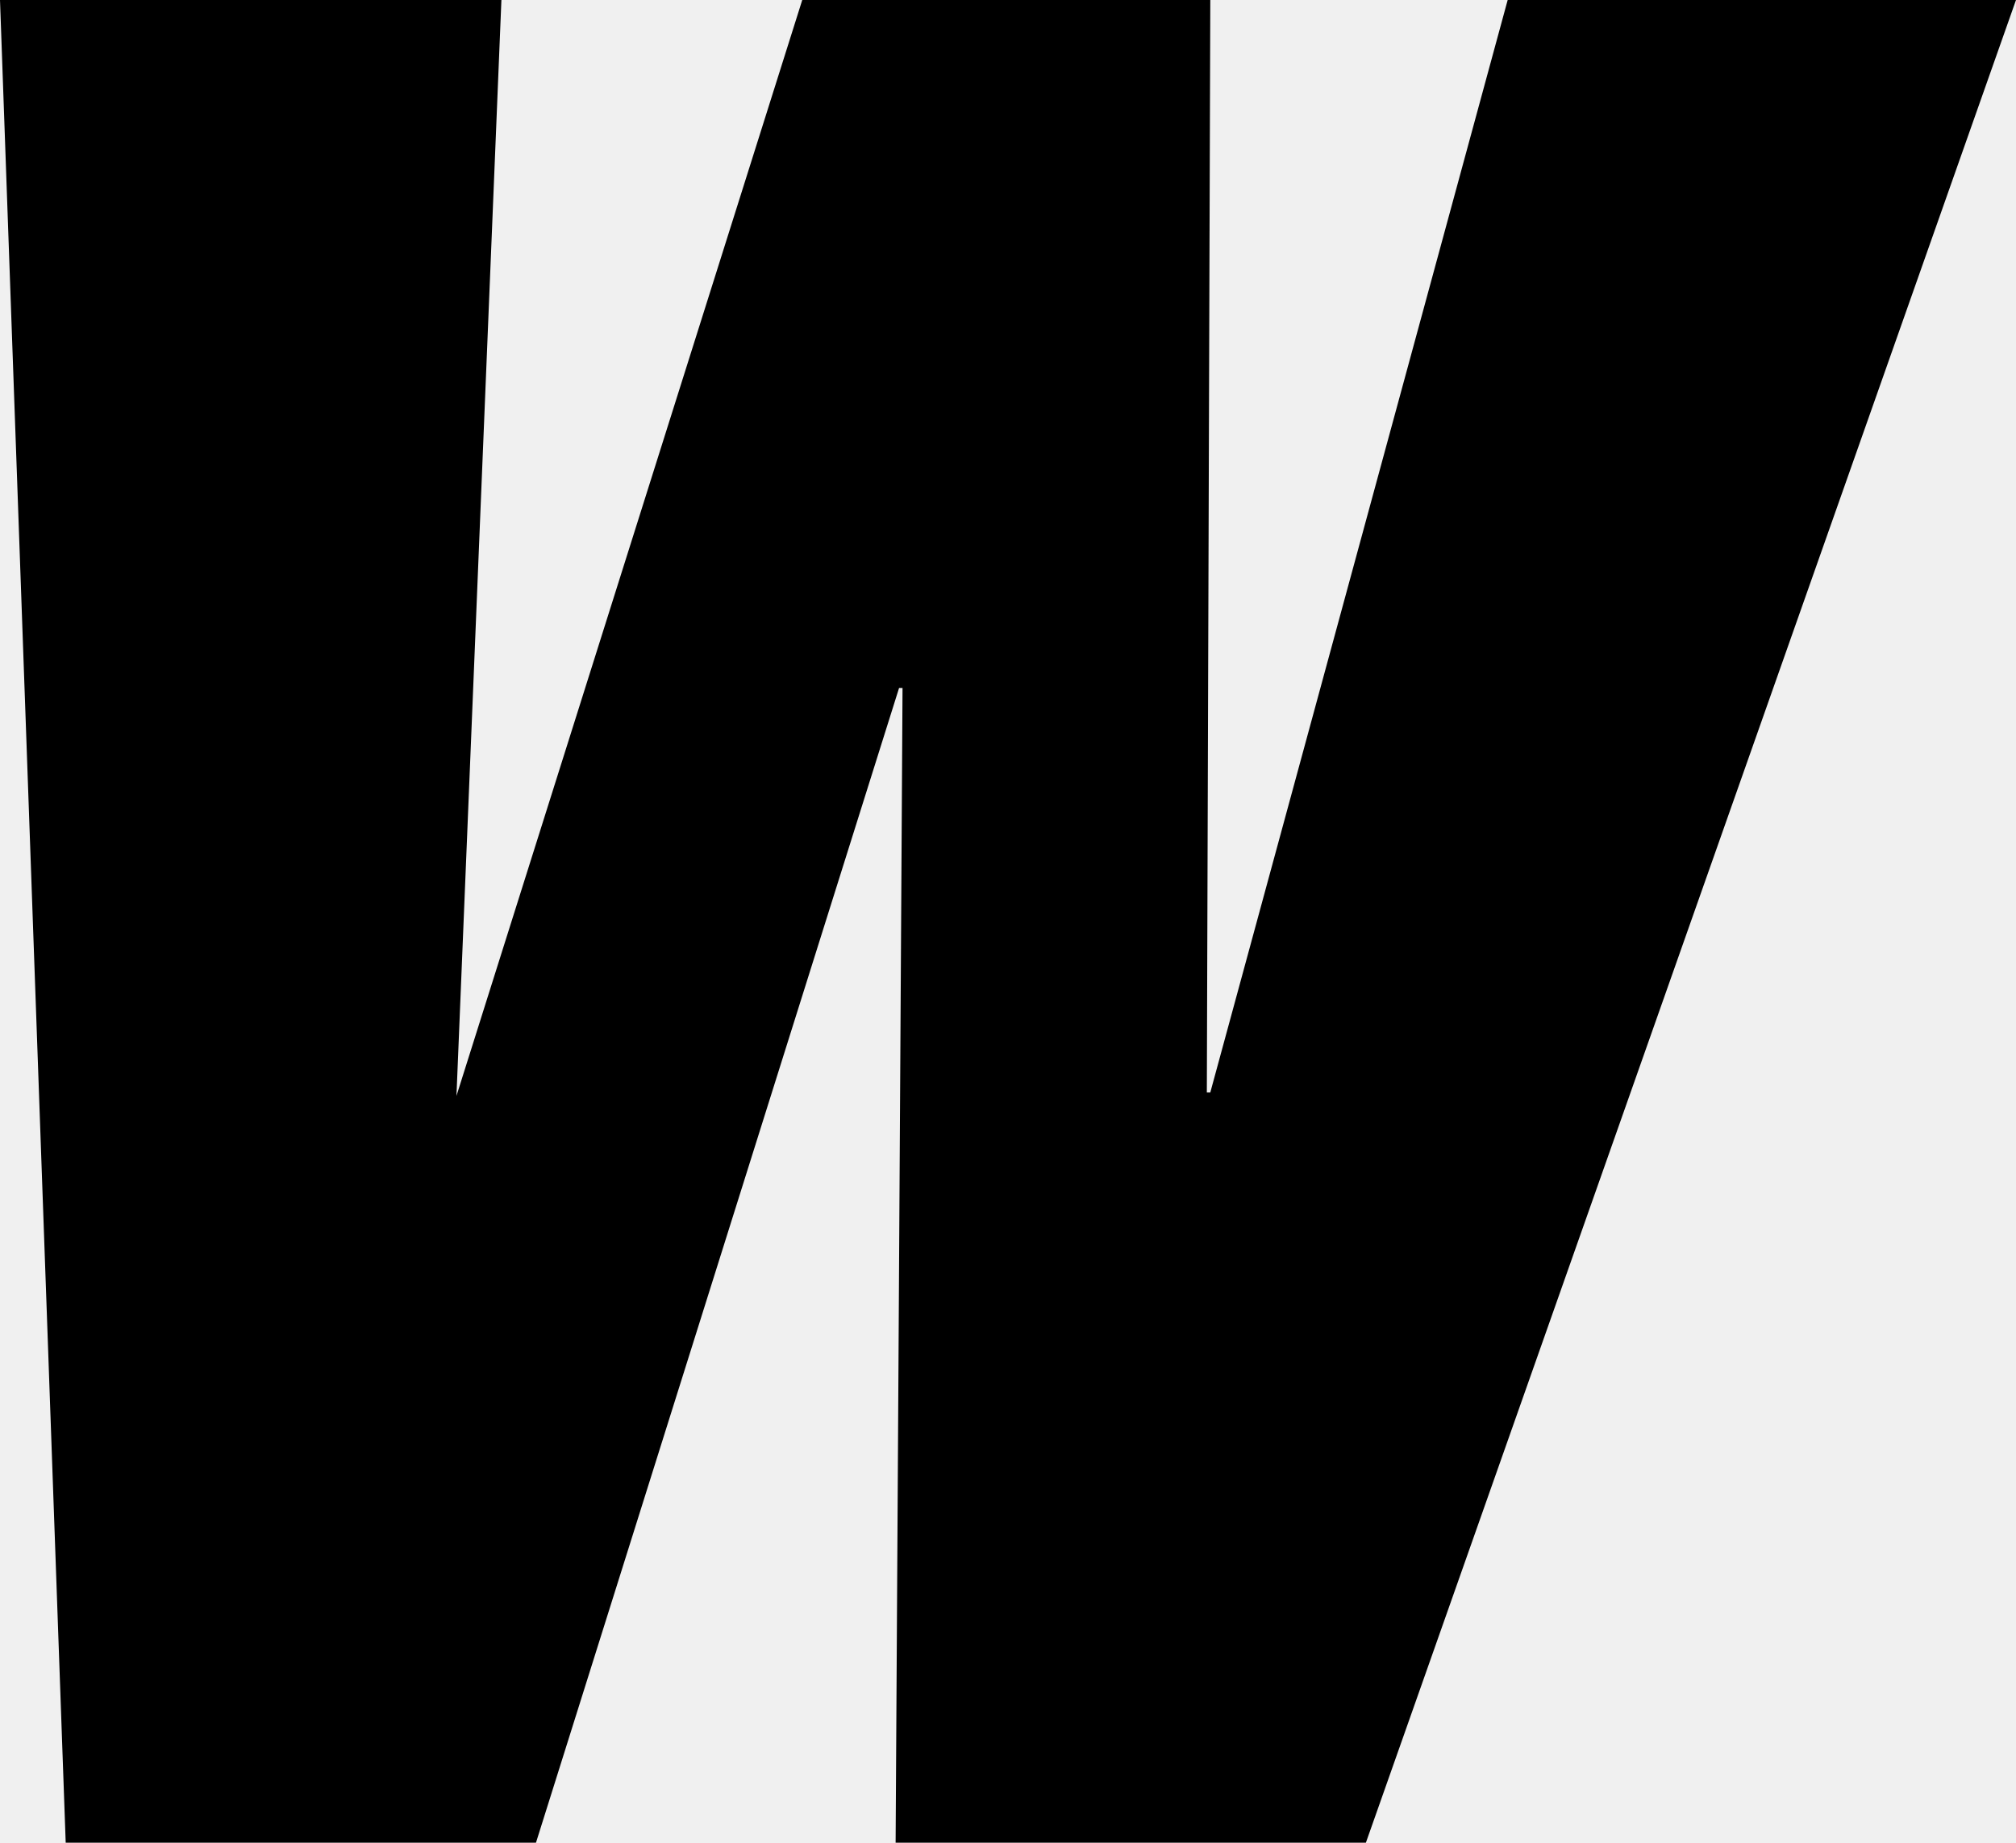
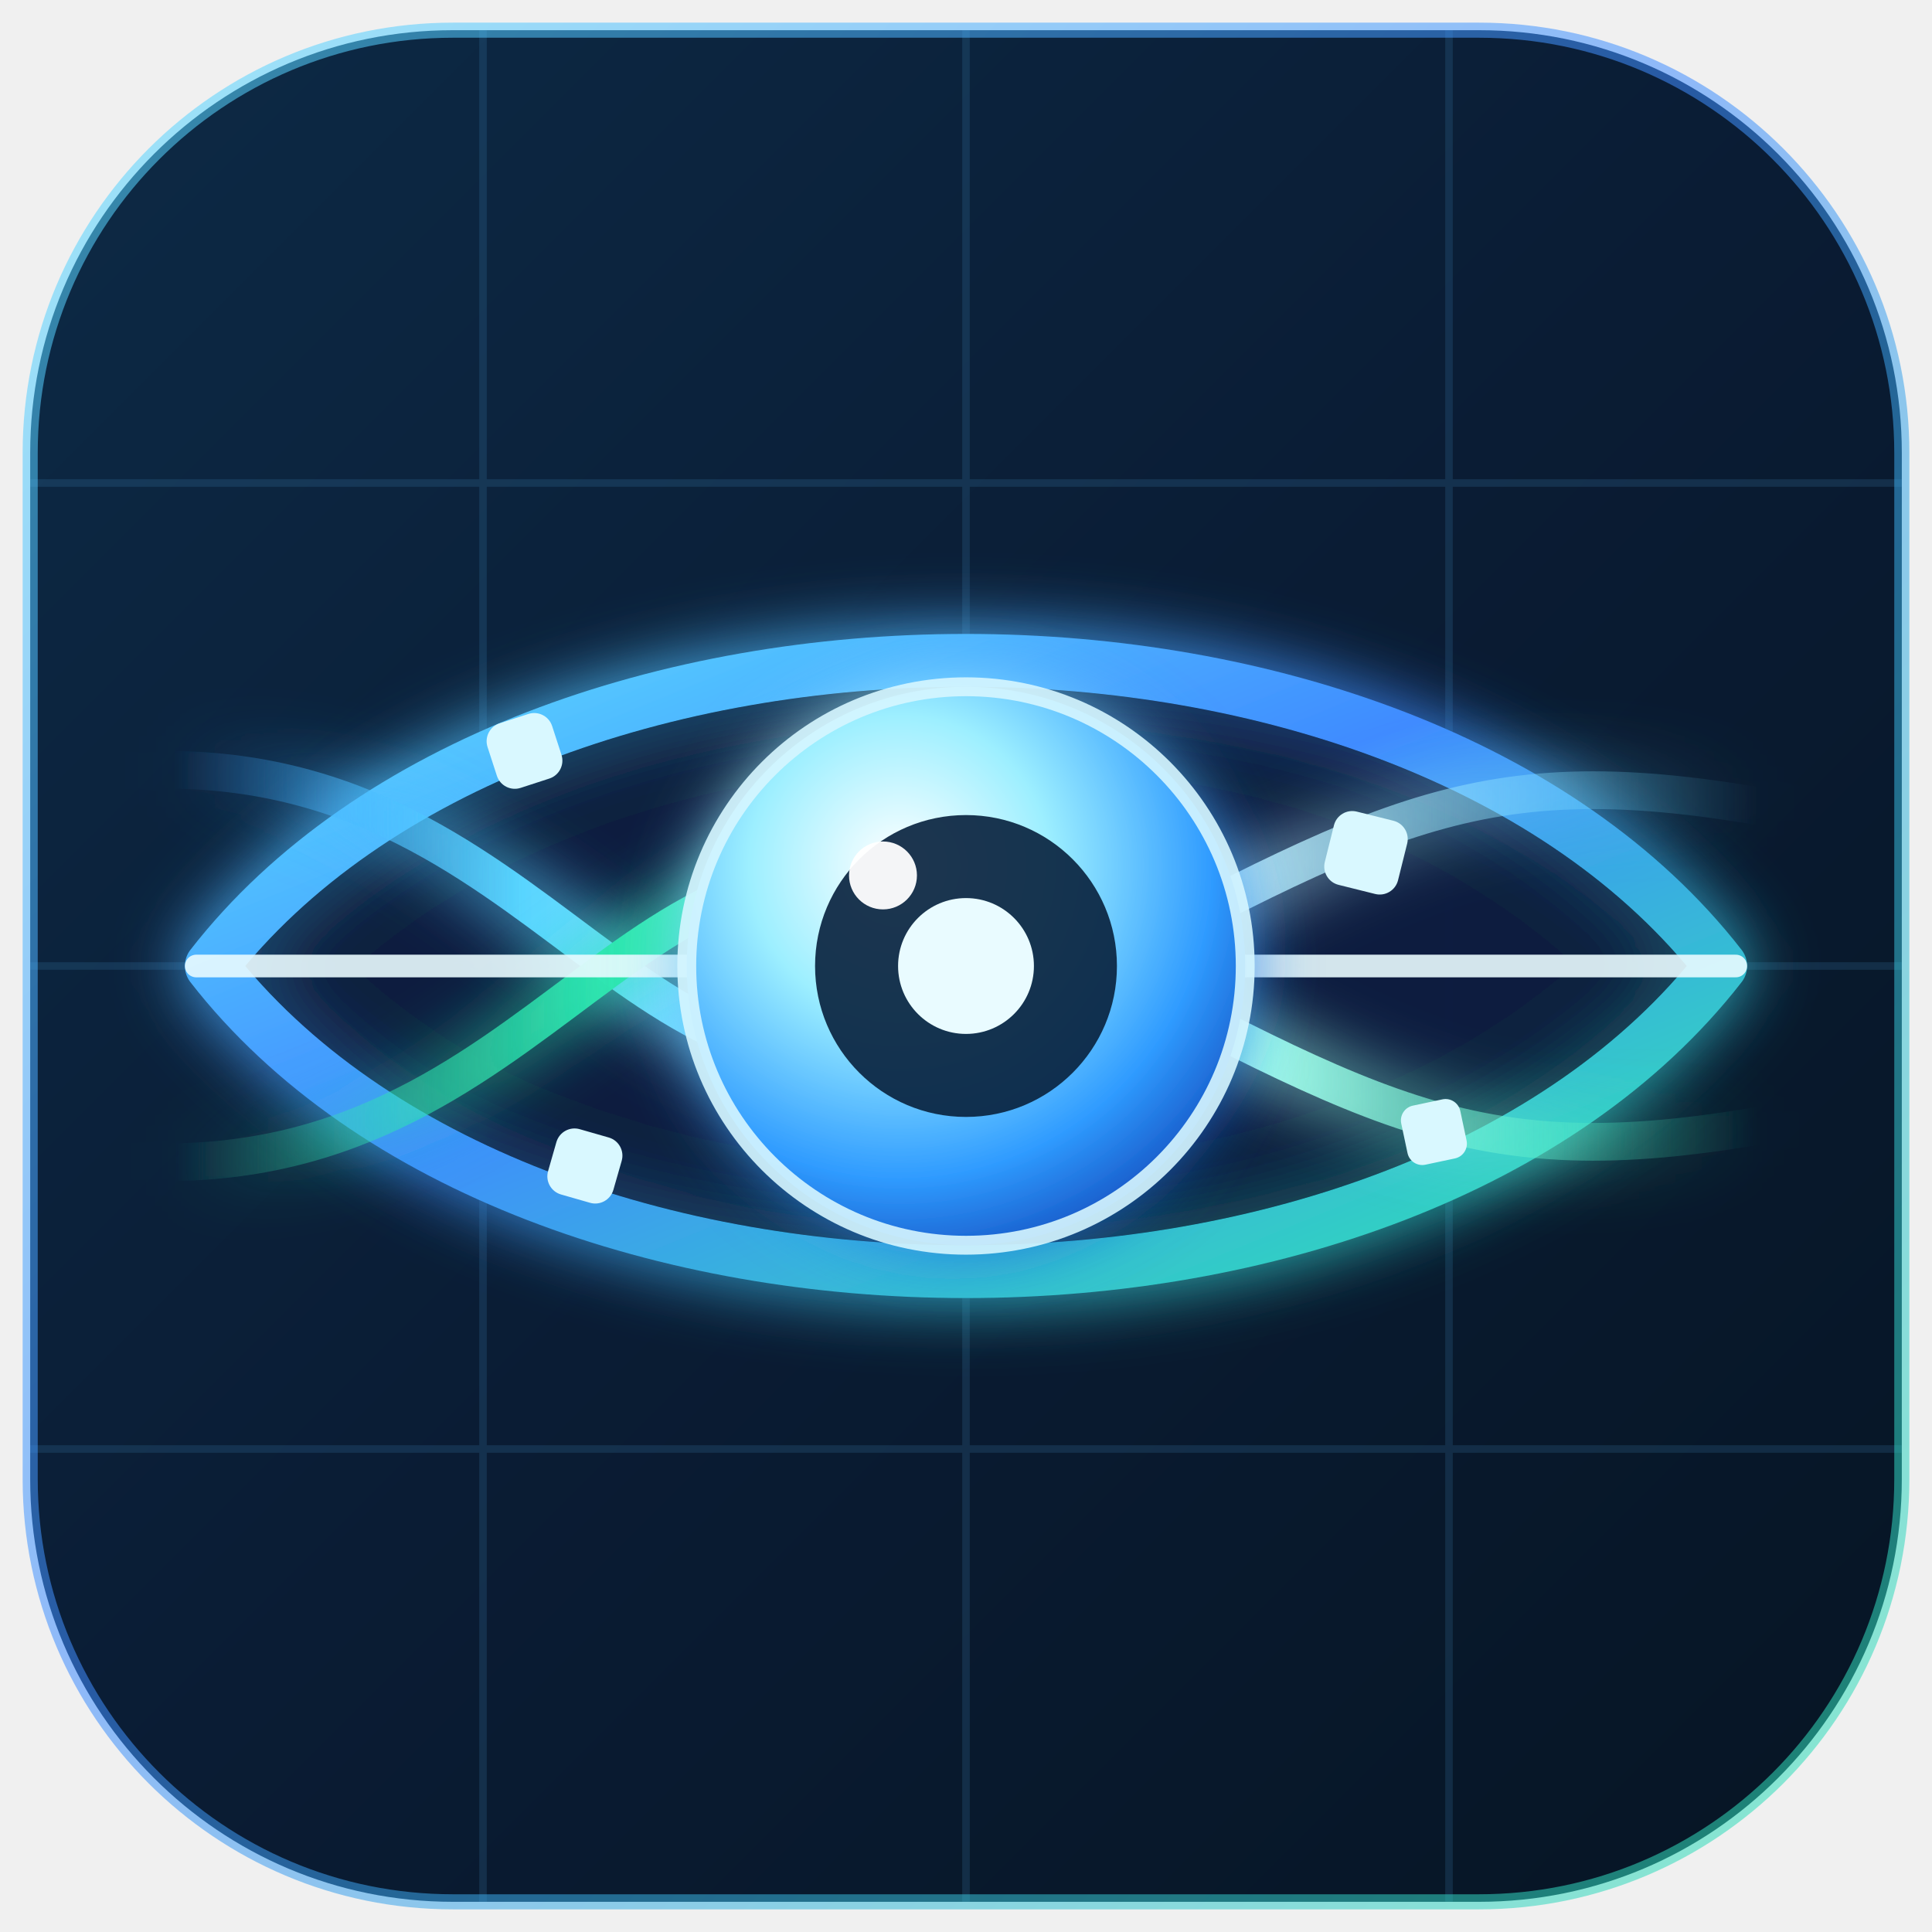
- <svg xmlns="http://www.w3.org/2000/svg" width="100%" height="100%" viewBox="0 0 583 533" version="1.1" xml:space="preserve" style="fill-rule:evenodd;clip-rule:evenodd;stroke-linejoin:round;stroke-miterlimit:2;">
-   <g transform="matrix(1,0,0,1,-246,-251)">
-     <g id="Ebene1">
-       <path d="M246,251L265,784L401,784L506,450L507,450L505,784L641,784L829,251L682,251L596,567L595,567L596,251L478,251L378,568L391,251L246,251Z" />
-     </g>
+ <svg xmlns="http://www.w3.org/2000/svg" viewBox="0 0 512 512" width="512" height="512">
+   <defs>
+     <linearGradient id="bg" x1="0" y1="0" x2="1" y2="1">
+       <stop offset="0" stop-color="#0d2a46" />
+       <stop offset="0.5" stop-color="#0a1c34" />
+       <stop offset="1" stop-color="#061524" />
+     </linearGradient>
+     <linearGradient id="rim" x1="0" y1="0" x2="1" y2="1">
+       <stop offset="0" stop-color="#5ce0ff" />
+       <stop offset="0.45" stop-color="#3f8bff" />
+       <stop offset="1" stop-color="#2ee6b0" />
+     </linearGradient>
+     <linearGradient id="streamA" x1="0" y1="0" x2="1" y2="0">
+       <stop offset="0" stop-color="#38a0ff" stop-opacity="0" />
+       <stop offset="0.22" stop-color="#59d5ff" />
+       <stop offset="0.62" stop-color="#d4f7ff" />
+       <stop offset="1" stop-color="#59d5ff" stop-opacity="0" />
+     </linearGradient>
+     <linearGradient id="streamB" x1="0" y1="0" x2="1" y2="0">
+       <stop offset="0" stop-color="#2ee6b0" stop-opacity="0" />
+       <stop offset="0.28" stop-color="#2ee6b0" />
+       <stop offset="0.68" stop-color="#a9fff0" />
+       <stop offset="1" stop-color="#2ee6b0" stop-opacity="0" />
+     </linearGradient>
+     <radialGradient id="core" cx="0.38" cy="0.32" r="0.75">
+       <stop offset="0" stop-color="#ffffff" />
+       <stop offset="0.36" stop-color="#9defff" />
+       <stop offset="0.75" stop-color="#2f9bff" />
+       <stop offset="1" stop-color="#144fc0" />
+     </radialGradient>
+     <filter id="glow" x="-50%" y="-50%" width="200%" height="200%">
+       <feGaussianBlur stdDeviation="9" result="blur" />
+       <feMerge>
+         <feMergeNode in="blur" />
+         <feMergeNode in="SourceGraphic" />
+       </feMerge>
+     </filter>
+     <clipPath id="clip">
+       <rect x="8" y="8" width="496" height="496" rx="112" />
+     </clipPath>
+   </defs>
+   <rect x="8" y="8" width="496" height="496" rx="112" fill="url(#bg)" />
+   <g clip-path="url(#clip)" opacity="0.16" stroke="#4b9fd8" stroke-width="2">
+     <path d="M0 128H512M0 256H512M0 384H512M128 0V512M256 0V512M384 0V512" />
+   </g>
+   <rect x="8" y="8" width="496" height="496" rx="112" fill="none" stroke="url(#rim)" stroke-opacity="0.55" stroke-width="4" />
+   <path d="M56 256 C140 148 372 148 456 256 C372 364 140 364 56 256 Z" fill="#0b2540" fill-opacity="0.85" stroke="url(#rim)" stroke-width="14" stroke-linejoin="round" filter="url(#glow)" />
+   <g fill="none" stroke-linecap="round">
+     <path d="M44 204 C152 204 172 318 268 268 S388 200 468 214" stroke="url(#streamA)" stroke-width="10" filter="url(#glow)" />
+     <path d="M44 308 C152 308 172 194 268 244 S388 312 468 298" stroke="url(#streamB)" stroke-width="10" filter="url(#glow)" />
+     <path d="M52 256 C164 256 196 256 460 256" stroke="#e9fbff" stroke-opacity="0.9" stroke-width="6" />
+   </g>
+   <circle cx="256" cy="256" r="74" fill="url(#core)" filter="url(#glow)" />
+   <circle cx="256" cy="256" r="74" fill="none" stroke="#d6f6ff" stroke-opacity="0.9" stroke-width="5" />
+   <circle cx="256" cy="256" r="40" fill="#0a2440" fill-opacity="0.92" />
+   <circle cx="256" cy="256" r="18" fill="#e9fbff" />
+   <circle cx="234" cy="232" r="9" fill="#ffffff" fill-opacity="0.95" />
+   <g fill="#d9f8ff">
+     <rect x="130" y="190" width="18" height="18" rx="5" transform="rotate(-18 139 199)" />
+     <rect x="352" y="216" width="20" height="20" rx="5" transform="rotate(14 362 226)" />
+     <rect x="146" y="300" width="18" height="18" rx="5" transform="rotate(16 155 309)" />
+     <rect x="372" y="292" width="16" height="16" rx="4" transform="rotate(-12 380 300)" />
  </g>
</svg>
